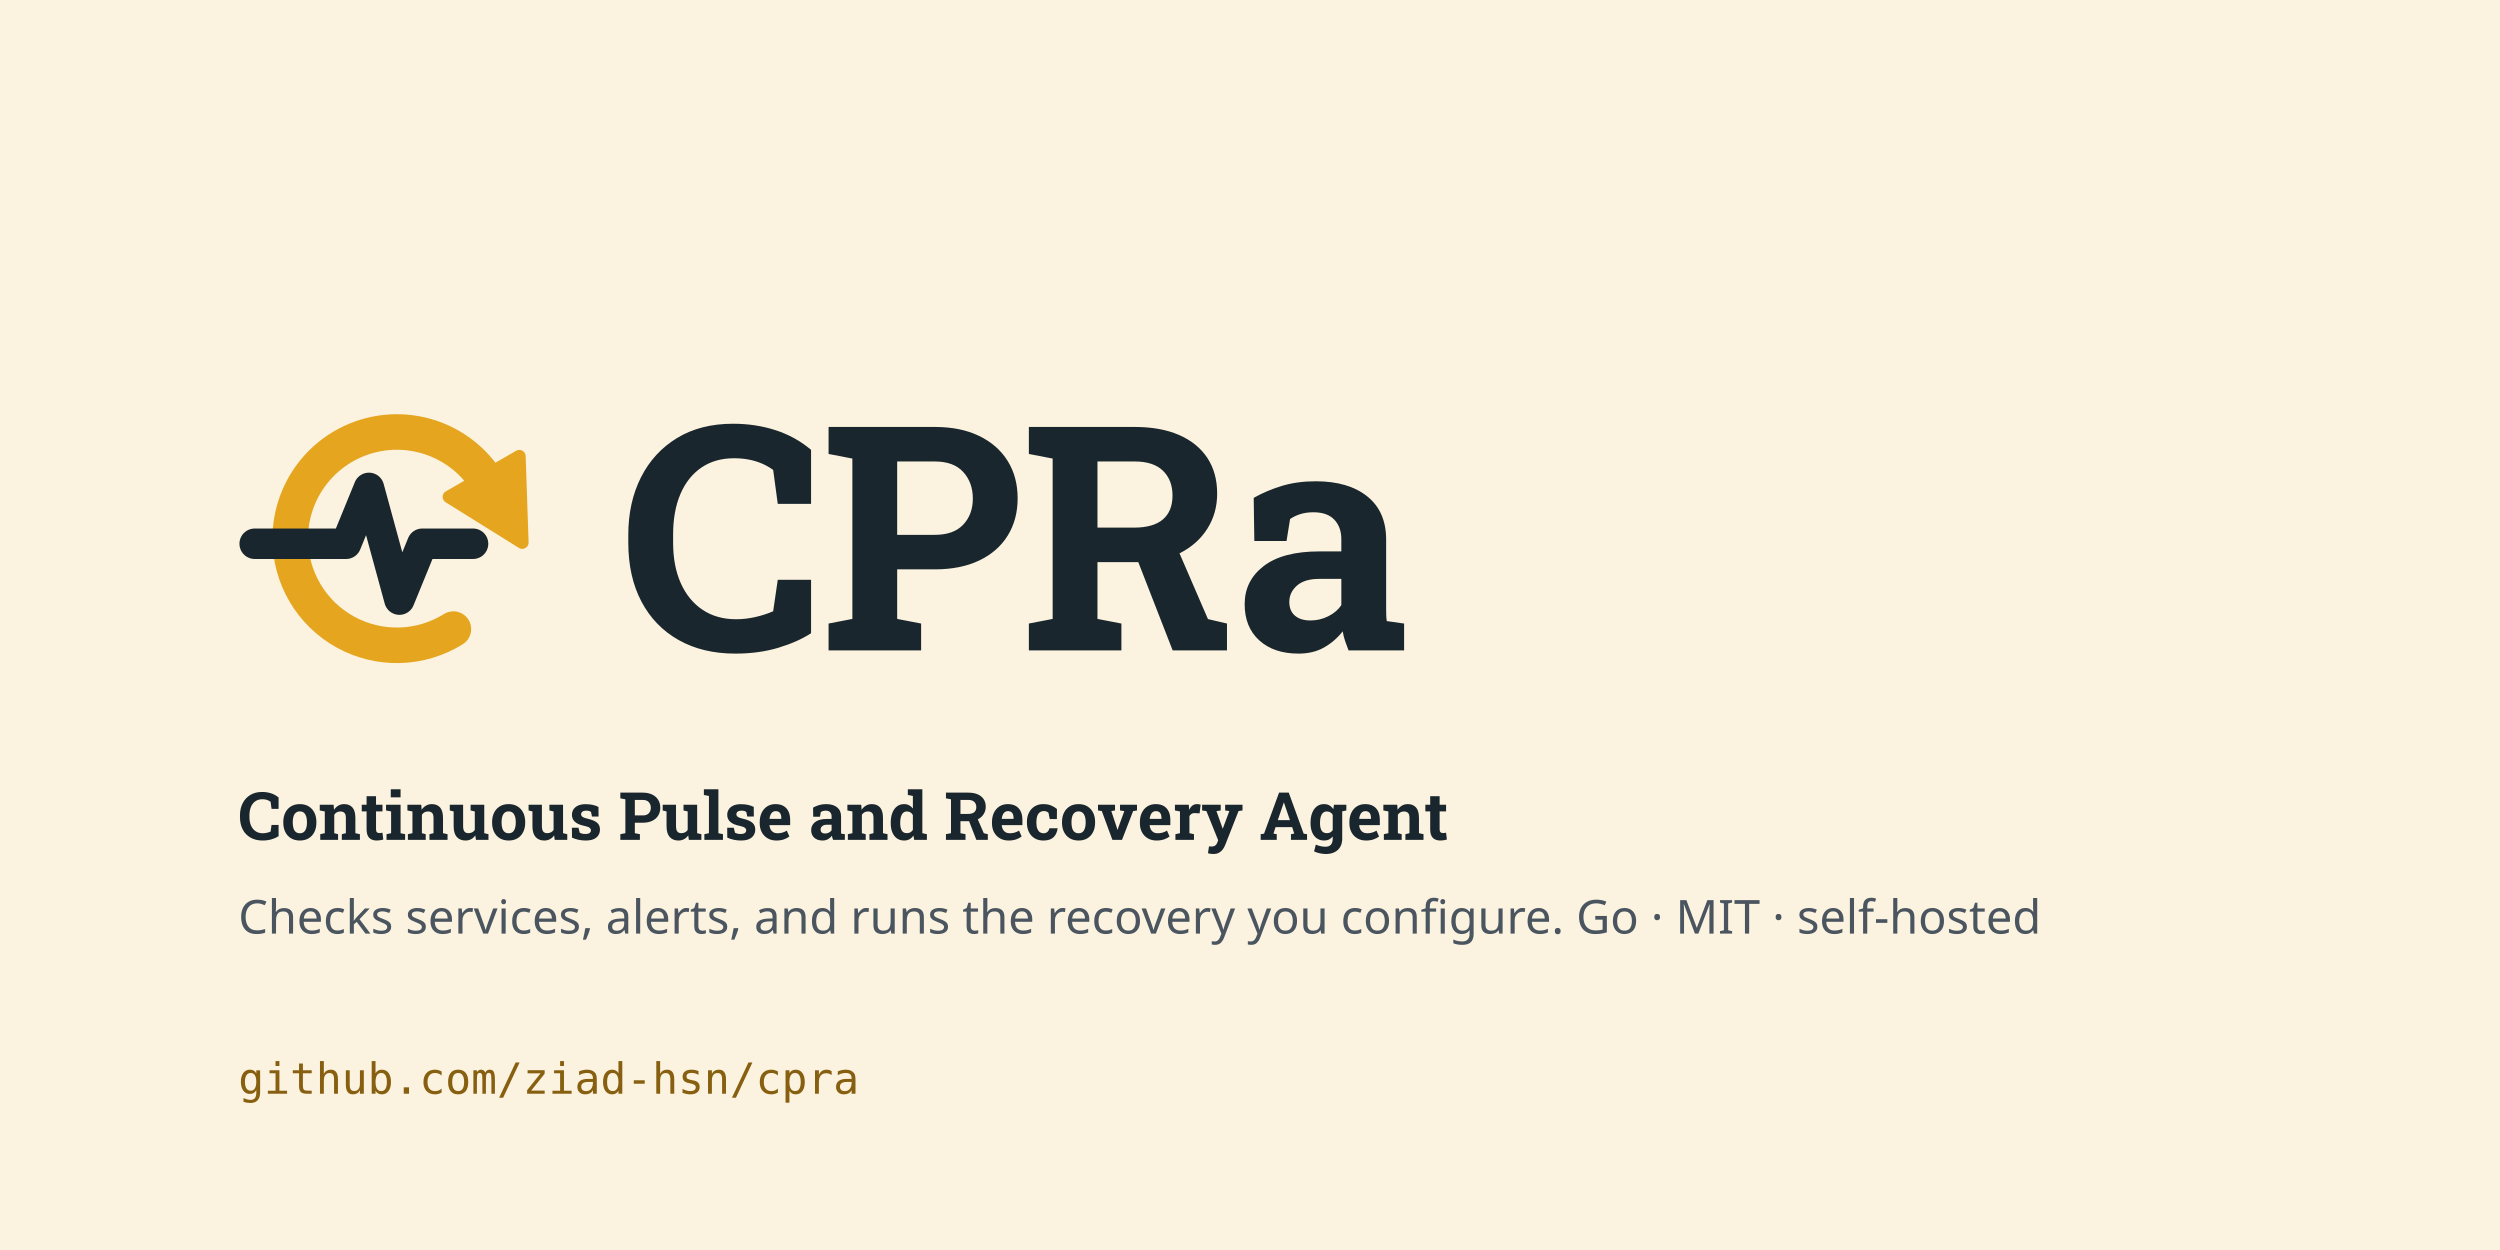
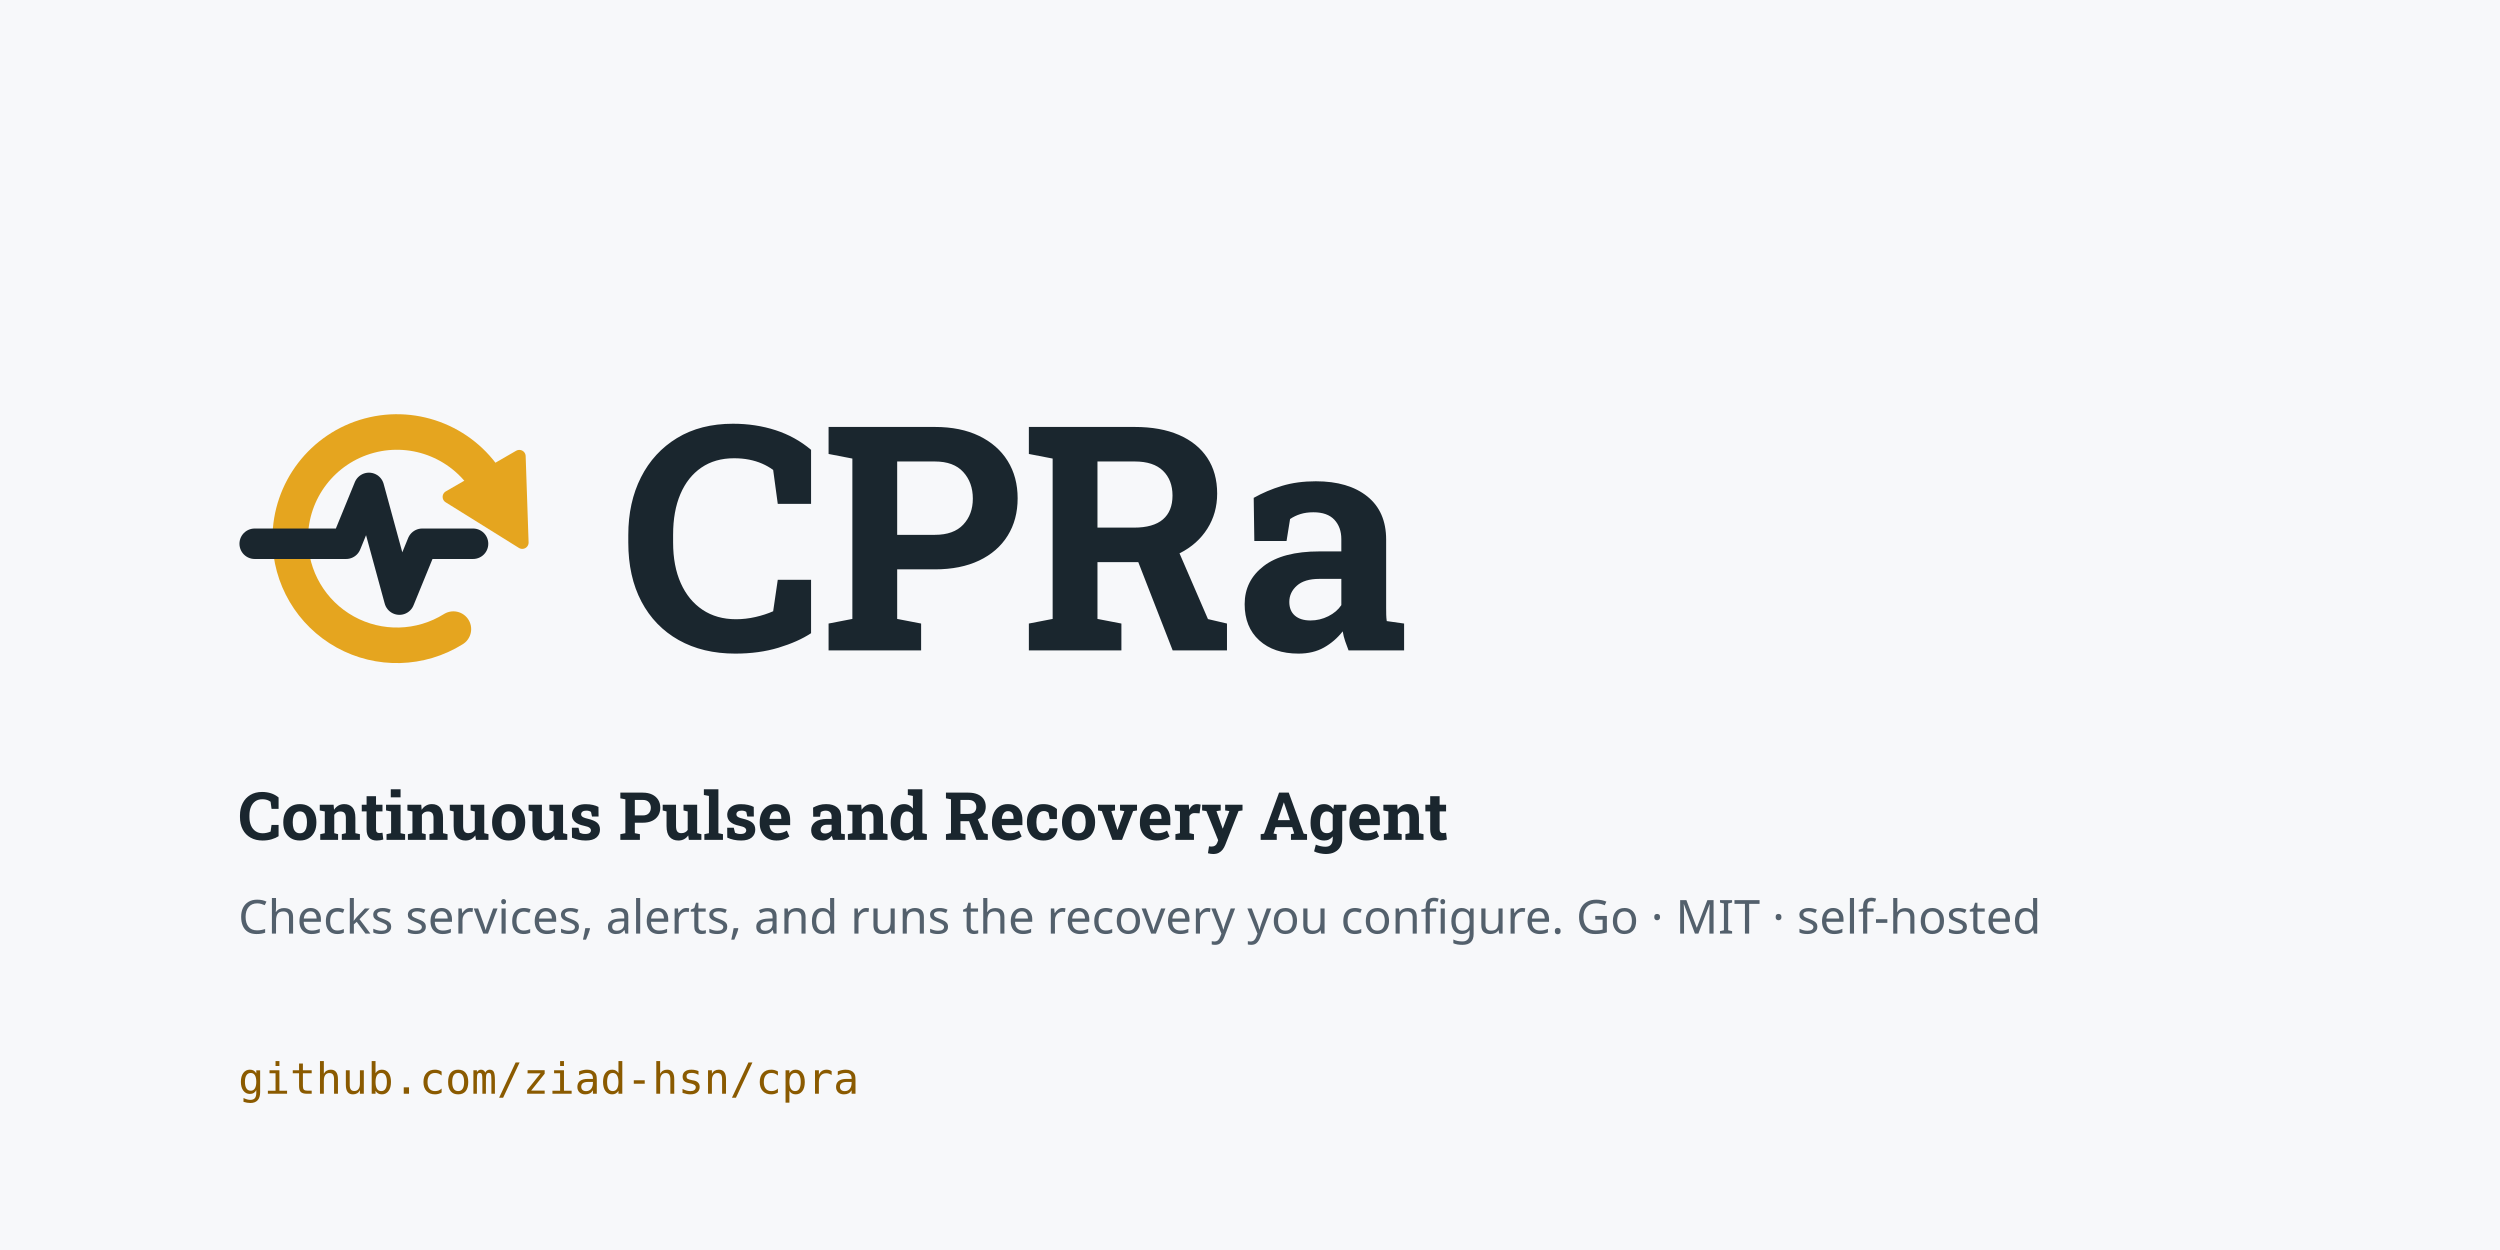
<svg xmlns="http://www.w3.org/2000/svg" viewBox="0 0 1280 640" width="1280" height="640" role="img" aria-label="CPRa — Continuous Pulse and Recovery Agent">
-   <rect width="1280" height="640" fill="#fbf3df" />
+   <rect width="1280" height="640" fill="#F7F8FA" />
  <g transform="translate(120 190) scale(2.6)">
    <path fill="none" stroke="#e5a51f" stroke-linecap="round" stroke-width="7" d="M43.13 50.81A21 21 0 0 1 11 33a21 21 0 0 1 39.19-10.5" />
    <path fill="#e5a51f" stroke="#e5a51f" stroke-linejoin="round" stroke-width="2.5" d="m56.69 33.76-.58-16.99-13.85 8Z" />
    <path fill="none" stroke="#1a262e" stroke-linecap="round" stroke-linejoin="round" stroke-width="6" d="M4 34h18l4.5-11 6 22L37 34h10" />
    <path fill="#1a262e" d="M98.635 55.635q-6.407 0-11.151-2.675-4.745-2.674-7.329-7.585t-2.584-11.62v-1.48q0-6.407 2.494-11.348 2.493-4.94 7.116-7.751 4.624-2.81 11-2.81 4.473 0 8.386 1.269 3.914 1.269 6.996 3.868V26.14h-6.558l-.906-6.678q-.997-.726-2.176-1.24-1.178-.513-2.553-.785t-2.977-.272q-3.747 0-6.437 1.843-2.69 1.844-4.125 5.213-1.435 3.37-1.435 7.993v1.541q0 4.624 1.51 8.009 1.512 3.384 4.292 5.243 2.78 1.858 6.588 1.858 1.904 0 3.823-.438 1.918-.438 3.49-1.133l.906-6.195h6.558v10.516q-2.568 1.693-6.406 2.856-3.838 1.164-8.522 1.164M117.013 55v-5.288l4.684-.907v-31.58l-4.684-.906V11h20.942q5.047 0 8.703 1.768 3.657 1.768 5.621 4.926t1.964 7.358-1.964 7.359-5.62 4.895-8.704 1.738h-7.434v9.76l4.714.908V55Zm13.508-22.755h7.434q3.687 0 5.575-2.01 1.89-2.01 1.89-5.122 0-3.173-1.89-5.243-1.888-2.07-5.575-2.07h-7.434ZM156.454 55v-5.288l4.684-.907v-31.58l-4.684-.906V11h20.851q5.077 0 8.704 1.571 3.626 1.572 5.575 4.503t1.95 7.041q0 3.869-1.935 6.92-1.934 3.053-5.379 4.806-3.445 1.752-7.947 1.783h-8.31v11.18l4.713.908V55Zm28.316 0-7.404-19.008 7.948-1.965 6.406 14.808 3.748.877V55Zm-14.808-24.176h7.192q3.808 0 5.697-1.617t1.889-4.699q0-3.052-1.874-4.88-1.874-1.829-5.56-1.829h-7.344Zm39.592 24.81q-4.865 0-7.736-2.613t-2.87-7.117q0-4.624 3.747-7.51t10.97-2.886h4.32v-2.417q0-2.357-1.374-3.823t-4.125-1.466q-1.42 0-2.539.348-1.118.347-2.055.982l-.695 4.321h-6.346l-.12-8.491q2.568-1.451 5.56-2.358 2.991-.906 6.678-.906 6.407 0 10.124 2.976t3.717 8.507V46.66q0 .665.015 1.315t.106 1.254l3.415.484V55h-10.94q-.332-.846-.665-1.813-.332-.967-.483-1.934-1.572 1.994-3.702 3.188t-5.002 1.194m2.358-6.527q1.843 0 3.505-.83 1.662-.832 2.569-2.192v-5.167h-4.352q-2.901 0-4.397 1.33-1.496 1.329-1.496 3.203 0 1.752 1.103 2.704t3.068.952" />
  </g>
  <path fill="#1a262e" d="M134.435 430.349Q130.915 430.349 128.309 428.879Q125.702 427.41 124.283 424.712Q122.863 422.015 122.863 418.329V417.516Q122.863 413.996 124.233 411.282Q125.603 408.567 128.143 407.023Q130.683 405.479 134.186 405.479Q136.643 405.479 138.792 406.177Q140.942 406.874 142.636 408.302V414.146H139.033L138.535 410.477Q137.987 410.078 137.34 409.796Q136.692 409.514 135.937 409.364Q135.182 409.215 134.302 409.215Q132.243 409.215 130.766 410.228Q129.288 411.24 128.5 413.091Q127.711 414.942 127.711 417.482V418.329Q127.711 420.869 128.541 422.729Q129.371 424.588 130.898 425.609Q132.426 426.63 134.518 426.63Q135.563 426.63 136.618 426.389Q137.672 426.148 138.535 425.767L139.033 422.363H142.636V428.141Q141.225 429.07 139.116 429.709Q137.008 430.349 134.435 430.349Z M153.543 430.349Q150.887 430.349 148.978 429.187Q147.068 428.024 146.056 425.958Q145.043 423.891 145.043 421.201V420.853Q145.043 418.18 146.056 416.113Q147.068 414.046 148.969 412.875Q150.87 411.705 153.51 411.705Q156.183 411.705 158.075 412.875Q159.968 414.046 160.98 416.104Q161.993 418.163 161.993 420.853V421.201Q161.993 423.891 160.98 425.958Q159.968 428.024 158.075 429.187Q156.183 430.349 153.543 430.349ZM153.543 426.63Q154.805 426.63 155.602 425.949Q156.398 425.269 156.78 424.048Q157.162 422.828 157.162 421.201V420.853Q157.162 419.259 156.78 418.039Q156.398 416.818 155.593 416.129Q154.788 415.44 153.51 415.44Q152.265 415.44 151.451 416.129Q150.638 416.818 150.264 418.039Q149.891 419.259 149.891 420.853V421.201Q149.891 422.828 150.264 424.057Q150.638 425.285 151.451 425.958Q152.265 426.63 153.543 426.63Z M163.969 430.0V427.095L166.293 426.597V415.457L163.72 414.959V412.037H170.809L171.024 414.61Q171.921 413.232 173.241 412.469Q174.561 411.705 176.254 411.705Q178.927 411.705 180.438 413.415Q181.948 415.125 181.948 418.777V426.597L184.272 427.095V430.0H175.009V427.095L177.084 426.597V418.794Q177.084 416.984 176.37 416.229Q175.656 415.474 174.245 415.474Q173.199 415.474 172.427 415.914Q171.655 416.354 171.141 417.167V426.597L173.1 427.095V430.0Z M192.905 430.349Q190.398 430.349 189.045 428.971Q187.692 427.593 187.692 424.604V415.44H185.219V412.037H187.692V407.638H192.523V412.037H195.827V415.44H192.523V424.588Q192.523 425.634 192.963 426.082Q193.403 426.53 194.167 426.53Q194.582 426.53 195.039 426.464Q195.495 426.397 195.827 426.348L196.242 429.851Q195.495 430.066 194.624 430.208Q193.752 430.349 192.905 430.349Z M197.902 430.0V427.095L200.243 426.597V415.457L197.653 414.959V412.037H205.091V426.597L207.415 427.095V430.0ZM200.077 408.235V404.102H205.091V408.235Z M208.843 430.0V427.095L211.167 426.597V415.457L208.594 414.959V412.037H215.683L215.898 414.61Q216.795 413.232 218.115 412.469Q219.435 411.705 221.128 411.705Q223.801 411.705 225.312 413.415Q226.822 415.125 226.822 418.777V426.597L229.146 427.095V430.0H219.883V427.095L221.958 426.597V418.794Q221.958 416.984 221.244 416.229Q220.53 415.474 219.119 415.474Q218.073 415.474 217.301 415.914Q216.529 416.354 216.015 417.167V426.597L217.974 427.095V430.0Z M238.344 430.349Q235.505 430.349 233.886 428.547Q232.268 426.746 232.268 422.944V415.457L230.292 414.959V412.037H232.268H237.115V422.978Q237.115 424.903 237.788 425.742Q238.46 426.58 239.821 426.58Q240.9 426.58 241.73 426.157Q242.561 425.733 243.092 424.953V415.457L240.95 414.959V412.037H243.092H247.939V426.597L250.098 427.095V430.0H243.689L243.357 427.726Q242.511 428.987 241.232 429.668Q239.954 430.349 238.344 430.349Z M260.457 430.349Q257.801 430.349 255.892 429.187Q253.982 428.024 252.97 425.958Q251.957 423.891 251.957 421.201V420.853Q251.957 418.18 252.97 416.113Q253.982 414.046 255.883 412.875Q257.784 411.705 260.424 411.705Q263.097 411.705 264.989 412.875Q266.882 414.046 267.895 416.104Q268.907 418.163 268.907 420.853V421.201Q268.907 423.891 267.895 425.958Q266.882 428.024 264.989 429.187Q263.097 430.349 260.457 430.349ZM260.457 426.63Q261.719 426.63 262.516 425.949Q263.312 425.269 263.694 424.048Q264.076 422.828 264.076 421.201V420.853Q264.076 419.259 263.694 418.039Q263.312 416.818 262.507 416.129Q261.702 415.44 260.424 415.44Q259.179 415.44 258.365 416.129Q257.552 416.818 257.178 418.039Q256.805 419.259 256.805 420.853V421.201Q256.805 422.828 257.178 424.057Q257.552 425.285 258.365 425.958Q259.179 426.63 260.457 426.63Z M278.686 430.349Q275.847 430.349 274.228 428.547Q272.609 426.746 272.609 422.944V415.457L270.634 414.959V412.037H272.609H277.457V422.978Q277.457 424.903 278.129 425.742Q278.802 426.58 280.163 426.58Q281.242 426.58 282.072 426.157Q282.902 425.733 283.434 424.953V415.457L281.292 414.959V412.037H283.434H288.281V426.597L290.439 427.095V430.0H284.031L283.699 427.726Q282.853 428.987 281.574 429.668Q280.296 430.349 278.686 430.349Z M299.936 430.349Q297.927 430.349 296.192 429.967Q294.457 429.585 292.863 428.871L292.813 423.791H296.184L296.831 426.381Q297.396 426.663 298.068 426.829Q298.74 426.995 299.604 426.995Q301.23 426.995 301.895 426.464Q302.559 425.933 302.559 425.136Q302.559 424.389 301.853 423.816Q301.147 423.243 299.039 422.812Q295.852 422.147 294.341 420.753Q292.83 419.358 292.83 417.184Q292.83 415.689 293.585 414.461Q294.341 413.232 295.893 412.485Q297.445 411.738 299.869 411.738Q301.895 411.738 303.58 412.128Q305.265 412.519 306.41 413.149L306.46 418.063H303.106L302.592 415.706Q302.144 415.374 301.538 415.208Q300.932 415.042 300.168 415.042Q298.89 415.042 298.209 415.557Q297.528 416.071 297.528 416.885Q297.528 417.35 297.769 417.748Q298.01 418.146 298.724 418.495Q299.438 418.844 300.799 419.159Q304.136 419.923 305.663 421.193Q307.19 422.463 307.19 424.754Q307.19 427.261 305.373 428.805Q303.555 430.349 299.936 430.349Z  M317.616 430.0V427.095L320.189 426.597V409.248L317.616 408.75V405.828H320.189H329.121Q331.894 405.828 333.902 406.799Q335.911 407.771 336.99 409.505Q338.069 411.24 338.069 413.548Q338.069 415.855 336.99 417.59Q335.911 419.325 333.902 420.28Q331.894 421.234 329.121 421.234H325.037V426.597L327.627 427.095V430.0ZM325.037 417.499H329.121Q331.146 417.499 332.184 416.395Q333.222 415.291 333.222 413.581Q333.222 411.838 332.184 410.701Q331.146 409.563 329.121 409.563H325.037Z M347.35 430.349Q344.511 430.349 342.892 428.547Q341.273 426.746 341.273 422.944V415.457L339.298 414.959V412.037H341.273H346.121V422.978Q346.121 424.903 346.793 425.742Q347.466 426.58 348.827 426.58Q349.906 426.58 350.736 426.157Q351.566 425.733 352.098 424.953V415.457L349.956 414.959V412.037H352.098H356.945V426.597L359.104 427.095V430.0H352.695L352.363 427.726Q351.517 428.987 350.238 429.668Q348.96 430.349 347.35 430.349Z M360.631 430.0V427.095L362.972 426.597V407.521L360.382 407.023V404.102H367.819V426.597L370.16 427.095V430.0Z M379.44 430.349Q377.432 430.349 375.697 429.967Q373.962 429.585 372.368 428.871L372.318 423.791H375.688L376.336 426.381Q376.9 426.663 377.573 426.829Q378.245 426.995 379.108 426.995Q380.735 426.995 381.399 426.464Q382.063 425.933 382.063 425.136Q382.063 424.389 381.358 423.816Q380.652 423.243 378.544 422.812Q375.356 422.147 373.846 420.753Q372.335 419.358 372.335 417.184Q372.335 415.689 373.09 414.461Q373.846 413.232 375.398 412.485Q376.95 411.738 379.374 411.738Q381.399 411.738 383.084 412.128Q384.77 412.519 385.915 413.149L385.965 418.063H382.611L382.097 415.706Q381.648 415.374 381.042 415.208Q380.437 415.042 379.673 415.042Q378.395 415.042 377.714 415.557Q377.033 416.071 377.033 416.885Q377.033 417.35 377.274 417.748Q377.515 418.146 378.229 418.495Q378.942 418.844 380.304 419.159Q383.641 419.923 385.168 421.193Q386.695 422.463 386.695 424.754Q386.695 427.261 384.877 428.805Q383.06 430.349 379.44 430.349Z M397.503 430.349Q394.93 430.349 393.004 429.211Q391.078 428.074 390.024 426.082Q388.97 424.09 388.97 421.533V420.869Q388.97 418.196 389.966 416.129Q390.962 414.062 392.78 412.884Q394.598 411.705 397.071 411.705Q399.512 411.705 401.172 412.668Q402.832 413.631 403.695 415.44Q404.559 417.25 404.559 419.823V422.463H394.0L393.967 422.562Q394.066 423.741 394.556 424.663Q395.046 425.584 395.942 426.107Q396.839 426.63 398.117 426.63Q399.445 426.63 400.599 426.29Q401.753 425.949 402.849 425.285L404.16 428.273Q403.048 429.17 401.363 429.759Q399.678 430.349 397.503 430.349ZM394.033 419.259H400.026V418.827Q400.026 417.731 399.736 416.943Q399.445 416.154 398.806 415.723Q398.167 415.291 397.154 415.291Q396.191 415.291 395.527 415.797Q394.863 416.304 394.49 417.184Q394.116 418.063 393.983 419.176Z  M421.144 430.349Q418.471 430.349 416.894 428.913Q415.316 427.477 415.316 425.003Q415.316 422.463 417.375 420.877Q419.434 419.292 423.401 419.292H425.775V417.964Q425.775 416.669 425.02 415.864Q424.265 415.059 422.754 415.059Q421.974 415.059 421.359 415.25Q420.745 415.44 420.23 415.789L419.849 418.163H416.362L416.296 413.498Q417.707 412.701 419.351 412.203Q420.994 411.705 423.02 411.705Q426.539 411.705 428.581 413.34Q430.623 414.976 430.623 418.014V425.418Q430.623 425.783 430.631 426.14Q430.64 426.497 430.689 426.829L432.565 427.095V430.0H426.556Q426.373 429.535 426.19 429.004Q426.008 428.473 425.925 427.941Q425.062 429.037 423.891 429.693Q422.721 430.349 421.144 430.349ZM422.438 426.763Q423.451 426.763 424.364 426.306Q425.277 425.85 425.775 425.103V422.264H423.385Q421.791 422.264 420.969 422.994Q420.147 423.725 420.147 424.754Q420.147 425.717 420.753 426.24Q421.359 426.763 422.438 426.763Z M434.109 430.0V427.095L436.434 426.597V415.457L433.86 414.959V412.037H440.949L441.165 414.61Q442.062 413.232 443.381 412.469Q444.701 411.705 446.395 411.705Q449.067 411.705 450.578 413.415Q452.089 415.125 452.089 418.777V426.597L454.413 427.095V430.0H445.149V427.095L447.225 426.597V418.794Q447.225 416.984 446.511 416.229Q445.797 415.474 444.386 415.474Q443.34 415.474 442.568 415.914Q441.796 416.354 441.281 417.167V426.597L443.24 427.095V430.0Z M462.896 430.349Q460.755 430.349 459.219 429.245Q457.684 428.141 456.87 426.157Q456.057 424.173 456.057 421.517V421.168Q456.057 418.329 456.878 416.204Q457.7 414.079 459.228 412.892Q460.755 411.705 462.88 411.705Q464.357 411.705 465.47 412.294Q466.582 412.884 467.396 413.963V407.521L464.806 407.023V404.102H467.396H472.243V426.597L474.567 427.095V430.0H468.043L467.678 427.809Q466.831 429.054 465.661 429.701Q464.49 430.349 462.896 430.349ZM464.341 426.58Q465.354 426.58 466.117 426.148Q466.881 425.717 467.396 424.903V417.283Q466.897 416.42 466.134 415.947Q465.37 415.474 464.374 415.474Q463.162 415.474 462.39 416.196Q461.618 416.918 461.261 418.196Q460.904 419.475 460.904 421.168V421.517Q460.904 423.874 461.701 425.227Q462.498 426.58 464.341 426.58Z  M484.329 430.0V427.095L486.902 426.597V409.248L484.329 408.75V405.828H495.784Q498.573 405.828 500.565 406.691Q502.558 407.555 503.628 409.165Q504.699 410.775 504.699 413.033Q504.699 415.158 503.637 416.835Q502.574 418.512 500.682 419.475Q498.789 420.438 496.315 420.454H491.75V426.597L494.34 427.095V430.0ZM499.885 430.0 495.817 419.558 500.184 418.479 503.703 426.613 505.762 427.095V430.0ZM491.75 416.719H495.701Q497.793 416.719 498.831 415.831Q499.868 414.942 499.868 413.249Q499.868 411.572 498.839 410.568Q497.81 409.563 495.784 409.563H491.75Z M516.42 430.349Q513.847 430.349 511.921 429.211Q509.995 428.074 508.941 426.082Q507.887 424.09 507.887 421.533V420.869Q507.887 418.196 508.883 416.129Q509.879 414.062 511.697 412.884Q513.515 411.705 515.988 411.705Q518.429 411.705 520.089 412.668Q521.749 413.631 522.612 415.44Q523.476 417.25 523.476 419.823V422.463H512.917L512.884 422.562Q512.983 423.741 513.473 424.663Q513.963 425.584 514.859 426.107Q515.756 426.63 517.034 426.63Q518.362 426.63 519.516 426.29Q520.67 425.949 521.766 425.285L523.077 428.273Q521.965 429.17 520.28 429.759Q518.595 430.349 516.42 430.349ZM512.95 419.259H518.943V418.827Q518.943 417.731 518.653 416.943Q518.362 416.154 517.723 415.723Q517.084 415.291 516.071 415.291Q515.108 415.291 514.444 415.797Q513.78 416.304 513.407 417.184Q513.033 418.063 512.9 419.176Z M534.167 430.349Q531.577 430.349 529.693 429.187Q527.809 428.024 526.796 425.974Q525.783 423.924 525.783 421.284V420.786Q525.783 418.13 526.812 416.088Q527.842 414.046 529.718 412.875Q531.594 411.705 534.134 411.705Q536.558 411.705 538.309 412.46Q540.061 413.216 541.156 414.212L541.123 419.358H537.471L536.823 416.154Q536.425 415.756 535.811 415.507Q535.196 415.258 534.565 415.258Q533.237 415.258 532.366 415.922Q531.494 416.586 531.062 417.814Q530.631 419.043 530.631 420.786V421.284Q530.631 423.127 531.112 424.314Q531.594 425.501 532.399 426.065Q533.204 426.63 534.2 426.63Q535.479 426.63 536.25 425.958Q537.022 425.285 537.305 424.057H541.455L541.505 424.156Q541.223 426.065 540.384 427.46Q539.546 428.854 538.027 429.602Q536.508 430.349 534.167 430.349Z M552.246 430.349Q549.59 430.349 547.681 429.187Q545.771 428.024 544.759 425.958Q543.746 423.891 543.746 421.201V420.853Q543.746 418.18 544.759 416.113Q545.771 414.046 547.672 412.875Q549.573 411.705 552.213 411.705Q554.886 411.705 556.778 412.875Q558.671 414.046 559.684 416.104Q560.696 418.163 560.696 420.853V421.201Q560.696 423.891 559.684 425.958Q558.671 428.024 556.778 429.187Q554.886 430.349 552.246 430.349ZM552.246 426.63Q553.508 426.63 554.305 425.949Q555.102 425.269 555.483 424.048Q555.865 422.828 555.865 421.201V420.853Q555.865 419.259 555.483 418.039Q555.102 416.818 554.296 416.129Q553.491 415.44 552.213 415.44Q550.968 415.44 550.154 416.129Q549.341 416.818 548.967 418.039Q548.594 419.259 548.594 420.853V421.201Q548.594 422.828 548.967 424.057Q549.341 425.285 550.154 425.958Q550.968 426.63 552.246 426.63Z M569.545 430.0 564.116 415.258 562.174 414.959V412.037H570.89V414.942L568.997 415.274L571.703 423.426L572.118 424.82H572.218L572.683 423.426L575.654 415.291L573.446 414.942V412.037H582.146V414.959L580.153 415.291L574.476 430.0Z M592.156 430.349Q589.583 430.349 587.657 429.211Q585.731 428.074 584.677 426.082Q583.623 424.09 583.623 421.533V420.869Q583.623 418.196 584.619 416.129Q585.615 414.062 587.433 412.884Q589.251 411.705 591.725 411.705Q594.165 411.705 595.825 412.668Q597.485 413.631 598.349 415.44Q599.212 417.25 599.212 419.823V422.463H588.653L588.62 422.562Q588.72 423.741 589.209 424.663Q589.699 425.584 590.596 426.107Q591.492 426.63 592.771 426.63Q594.099 426.63 595.252 426.29Q596.406 425.949 597.502 425.285L598.813 428.273Q597.701 429.17 596.016 429.759Q594.331 430.349 592.156 430.349ZM588.687 419.259H594.68V418.827Q594.68 417.731 594.389 416.943Q594.099 416.154 593.459 415.723Q592.82 415.291 591.808 415.291Q590.845 415.291 590.181 415.797Q589.517 416.304 589.143 417.184Q588.77 418.063 588.637 419.176Z M601.818 430.0V427.095L604.143 426.597V415.457L601.569 414.959V412.037H608.658L608.841 414.262L608.874 414.66Q609.538 413.199 610.518 412.452Q611.497 411.705 612.858 411.705Q613.29 411.705 613.805 411.78Q614.319 411.854 614.718 411.971L614.203 416.437L611.796 416.304Q610.767 416.254 610.127 416.652Q609.488 417.051 608.99 417.798V426.597L611.314 427.095V430.0Z M621.143 437.255Q620.512 437.255 619.806 437.147Q619.101 437.039 618.47 436.856L619.018 433.304Q619.333 433.37 619.715 433.403Q620.097 433.437 620.379 433.437Q621.425 433.437 622.188 432.889Q622.952 432.341 623.301 431.312L623.699 430.199L617.689 415.274L615.481 414.959V412.037H625.011V414.959L622.819 415.291L625.642 423.21L625.99 424.189H626.09L629.427 415.258L627.285 414.959V412.037H636.167V414.959L634.142 415.241L627.285 432.673Q626.787 433.918 626.015 434.956Q625.243 435.993 624.056 436.624Q622.869 437.255 621.143 437.255Z  M645.464 430.0V427.095L647.19 426.846L654.877 405.828H659.841L667.478 426.846L669.204 427.095V430.0H660.97V427.095L662.646 426.796L661.584 423.476H653.084L652.021 426.796L653.698 427.095V430.0ZM654.229 419.906H660.438L657.616 411.622L657.384 410.892H657.284L657.035 411.672Z M678.85 437.255Q677.488 437.255 675.795 436.906Q674.102 436.558 672.807 435.91L673.703 432.457Q674.865 432.955 676.168 433.246Q677.472 433.536 678.601 433.536Q680.543 433.536 681.448 432.457Q682.353 431.378 682.353 429.452V428.273Q681.556 429.286 680.477 429.817Q679.397 430.349 678.003 430.349Q675.812 430.349 674.234 429.245Q672.657 428.141 671.827 426.148Q670.997 424.156 670.997 421.517V421.168Q670.997 418.329 671.827 416.204Q672.657 414.079 674.201 412.892Q675.745 411.705 677.903 411.705Q679.514 411.705 680.676 412.377Q681.838 413.05 682.651 414.295L683.0 412.037H687.217V429.469Q687.217 431.843 686.212 433.586Q685.208 435.329 683.332 436.292Q681.456 437.255 678.85 437.255ZM679.364 426.58Q680.394 426.58 681.141 426.173Q681.888 425.767 682.353 424.986V417.184Q681.888 416.37 681.132 415.922Q680.377 415.474 679.381 415.474Q678.136 415.474 677.355 416.196Q676.575 416.918 676.21 418.188Q675.845 419.458 675.845 421.168V421.517Q675.845 423.874 676.658 425.227Q677.472 426.58 679.364 426.58ZM686.603 415.54 684.494 412.037H689.325V414.959Z M699.419 430.349Q696.846 430.349 694.92 429.211Q692.994 428.074 691.94 426.082Q690.886 424.09 690.886 421.533V420.869Q690.886 418.196 691.882 416.129Q692.878 414.062 694.696 412.884Q696.514 411.705 698.987 411.705Q701.428 411.705 703.088 412.668Q704.748 413.631 705.611 415.44Q706.475 417.25 706.475 419.823V422.463H695.916L695.883 422.562Q695.982 423.741 696.472 424.663Q696.962 425.584 697.858 426.107Q698.755 426.63 700.033 426.63Q701.361 426.63 702.515 426.29Q703.669 425.949 704.765 425.285L706.076 428.273Q704.964 429.17 703.279 429.759Q701.594 430.349 699.419 430.349ZM695.949 419.259H701.942V418.827Q701.942 417.731 701.652 416.943Q701.361 416.154 700.722 415.723Q700.083 415.291 699.07 415.291Q698.107 415.291 697.443 415.797Q696.779 416.304 696.406 417.184Q696.032 418.063 695.899 419.176Z M708.533 430.0V427.095L710.857 426.597V415.457L708.284 414.959V412.037H715.373L715.589 414.61Q716.485 413.232 717.805 412.469Q719.125 411.705 720.818 411.705Q723.491 411.705 725.002 413.415Q726.513 415.125 726.513 418.777V426.597L728.837 427.095V430.0H719.573V427.095L721.648 426.597V418.794Q721.648 416.984 720.935 416.229Q720.221 415.474 718.81 415.474Q717.764 415.474 716.992 415.914Q716.22 416.354 715.705 417.167V426.597L717.664 427.095V430.0Z M737.47 430.349Q734.963 430.349 733.61 428.971Q732.257 427.593 732.257 424.604V415.44H729.783V412.037H732.257V407.638H737.088V412.037H740.392V415.44H737.088V424.588Q737.088 425.634 737.528 426.082Q737.968 426.53 738.731 426.53Q739.146 426.53 739.603 426.464Q740.06 426.397 740.392 426.348L740.807 429.851Q740.06 430.066 739.188 430.208Q738.316 430.349 737.47 430.349Z" />
-   <text x="122" y="478" font-family="system-ui, sans-serif" font-size="24" fill="#4a5560">Checks services, alerts, and runs the recovery you configure. Go · MIT · self-hosted</text>
-   <text x="122" y="560" font-family="ui-monospace, monospace" font-size="22" fill="#875f10">github.com/ziad-hsn/cpra</text>
+   <text x="122" y="478" font-family="system-ui, sans-serif" font-size="24" fill="#53606C">Checks services, alerts, and runs the recovery you configure. Go · MIT · self-hosted</text>
+   <text x="122" y="560" font-family="ui-monospace, monospace" font-size="22" fill="#8A5A00">github.com/ziad-hsn/cpra</text>
</svg>
